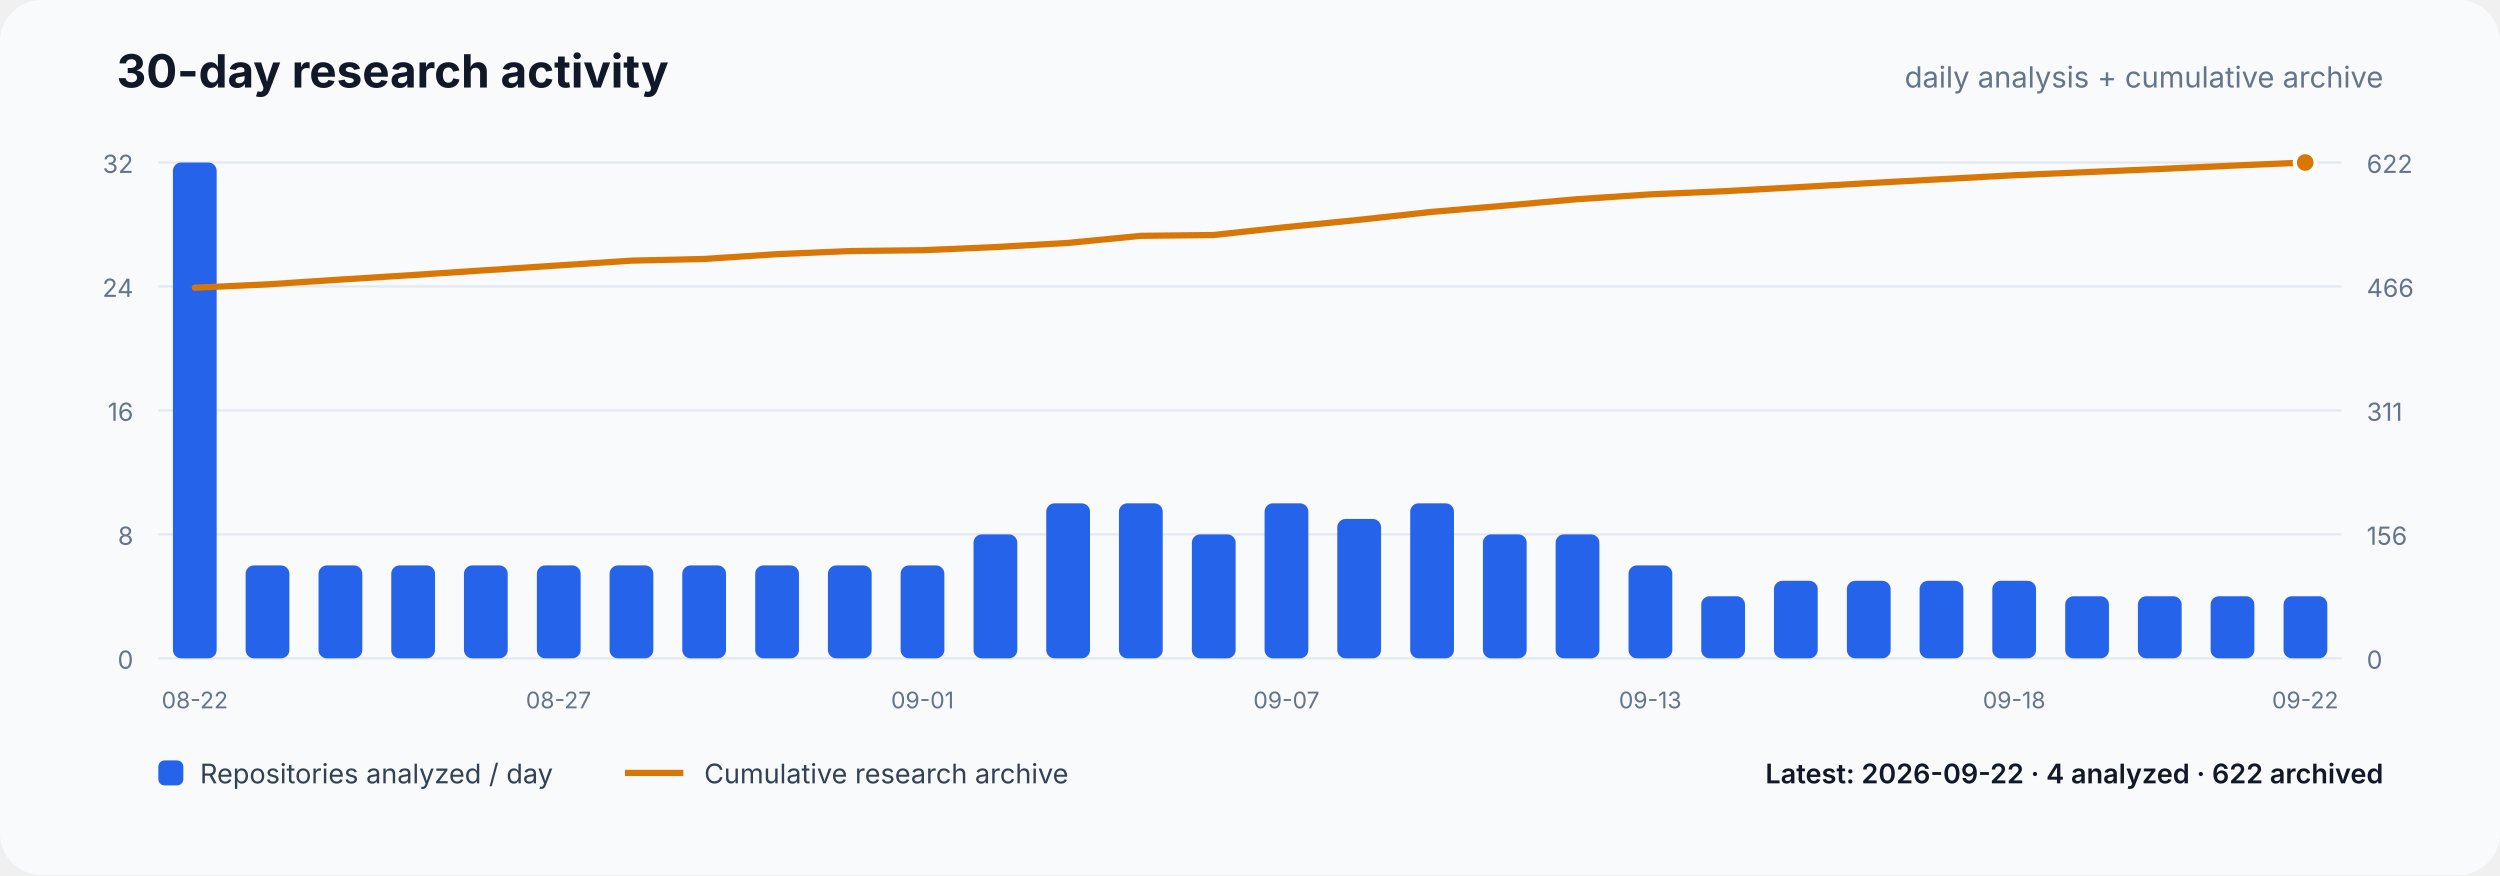
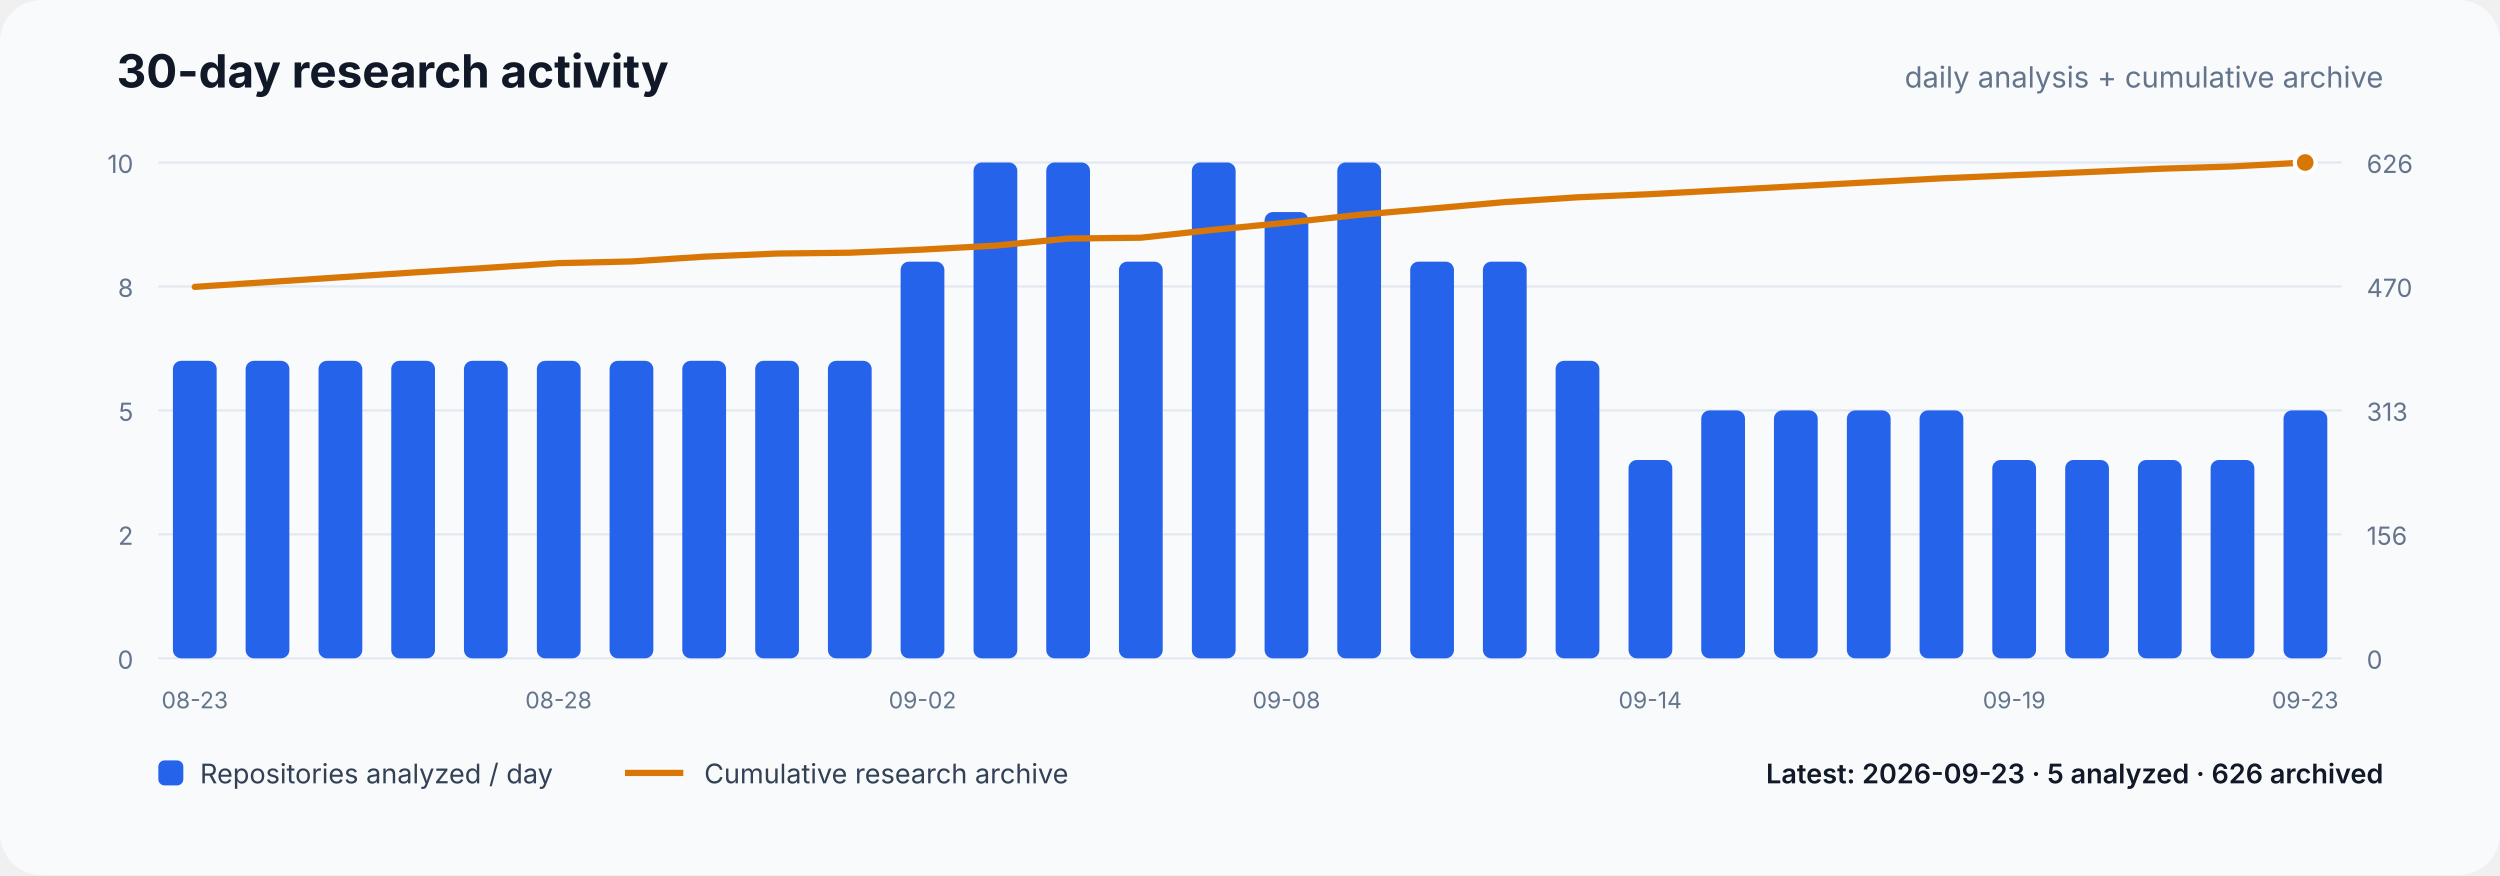
<svg xmlns="http://www.w3.org/2000/svg" width="1200" height="420" viewBox="0 0 1200 420" role="img" aria-labelledby="title desc">
  <rect width="1200" height="420" rx="20" fill="#f8fafc" />
  <text x="56" y="42" font-family="Inter,system-ui,sans-serif" font-size="22" font-weight="700" fill="#111827">30-day research activity</text>
  <text x="1144" y="42" text-anchor="end" font-family="Inter,system-ui,sans-serif" font-size="14" fill="#64748b">daily analysis + cumulative archive</text>
  <line x1="76" y1="316.0" x2="1124" y2="316.0" stroke="#e2e8f0" />
  <text x="64" y="321.0" text-anchor="end" font-family="Inter,system-ui,sans-serif" font-size="12" fill="#64748b">0</text>
  <text x="1136" y="321.0" font-family="Inter,system-ui,sans-serif" font-size="12" fill="#64748b">0</text>
  <line x1="76" y1="256.5" x2="1124" y2="256.5" stroke="#e2e8f0" />
-   <text x="64" y="261.5" text-anchor="end" font-family="Inter,system-ui,sans-serif" font-size="12" fill="#64748b">8</text>
+   <text x="64" y="261.5" text-anchor="end" font-family="Inter,system-ui,sans-serif" font-size="12" fill="#64748b">2</text>
  <text x="1136" y="261.5" font-family="Inter,system-ui,sans-serif" font-size="12" fill="#64748b">156</text>
  <line x1="76" y1="197.0" x2="1124" y2="197.0" stroke="#e2e8f0" />
-   <text x="64" y="202.0" text-anchor="end" font-family="Inter,system-ui,sans-serif" font-size="12" fill="#64748b">16</text>
-   <text x="1136" y="202.0" font-family="Inter,system-ui,sans-serif" font-size="12" fill="#64748b">311</text>
+   <text x="64" y="202.0" text-anchor="end" font-family="Inter,system-ui,sans-serif" font-size="12" fill="#64748b">5</text>
+   <text x="1136" y="202.0" font-family="Inter,system-ui,sans-serif" font-size="12" fill="#64748b">313</text>
  <line x1="76" y1="137.5" x2="1124" y2="137.5" stroke="#e2e8f0" />
-   <text x="64" y="142.5" text-anchor="end" font-family="Inter,system-ui,sans-serif" font-size="12" fill="#64748b">24</text>
-   <text x="1136" y="142.5" font-family="Inter,system-ui,sans-serif" font-size="12" fill="#64748b">466</text>
+   <text x="64" y="142.5" text-anchor="end" font-family="Inter,system-ui,sans-serif" font-size="12" fill="#64748b">8</text>
+   <text x="1136" y="142.5" font-family="Inter,system-ui,sans-serif" font-size="12" fill="#64748b">470</text>
  <line x1="76" y1="78.0" x2="1124" y2="78.0" stroke="#e2e8f0" />
-   <text x="64" y="83.0" text-anchor="end" font-family="Inter,system-ui,sans-serif" font-size="12" fill="#64748b">32</text>
-   <text x="1136" y="83.0" font-family="Inter,system-ui,sans-serif" font-size="12" fill="#64748b">622</text>
-   <rect x="83.0" y="78.0" width="21.0" height="238.0" rx="4" fill="#2563eb" />
-   <text x="93.5" y="340" text-anchor="middle" font-family="Inter,system-ui,sans-serif" font-size="11" fill="#64748b">08-22</text>
-   <rect x="117.9" y="271.4" width="21.0" height="44.6" rx="4" fill="#2563eb" />
-   <rect x="152.9" y="271.4" width="21.0" height="44.6" rx="4" fill="#2563eb" />
-   <rect x="187.8" y="271.4" width="21.0" height="44.6" rx="4" fill="#2563eb" />
-   <rect x="222.7" y="271.4" width="21.0" height="44.6" rx="4" fill="#2563eb" />
-   <rect x="257.7" y="271.4" width="21.0" height="44.6" rx="4" fill="#2563eb" />
-   <text x="268.1" y="340" text-anchor="middle" font-family="Inter,system-ui,sans-serif" font-size="11" fill="#64748b">08-27</text>
-   <rect x="292.6" y="271.4" width="21.0" height="44.6" rx="4" fill="#2563eb" />
-   <rect x="327.5" y="271.4" width="21.0" height="44.6" rx="4" fill="#2563eb" />
-   <rect x="362.5" y="271.4" width="21.0" height="44.6" rx="4" fill="#2563eb" />
-   <rect x="397.4" y="271.4" width="21.0" height="44.6" rx="4" fill="#2563eb" />
-   <rect x="432.3" y="271.4" width="21.0" height="44.6" rx="4" fill="#2563eb" />
-   <text x="442.8" y="340" text-anchor="middle" font-family="Inter,system-ui,sans-serif" font-size="11" fill="#64748b">09-01</text>
-   <rect x="467.3" y="256.5" width="21.0" height="59.5" rx="4" fill="#2563eb" />
-   <rect x="502.2" y="241.6" width="21.0" height="74.4" rx="4" fill="#2563eb" />
-   <rect x="537.1" y="241.6" width="21.0" height="74.4" rx="4" fill="#2563eb" />
-   <rect x="572.1" y="256.5" width="21.0" height="59.5" rx="4" fill="#2563eb" />
-   <rect x="607.0" y="241.6" width="21.0" height="74.4" rx="4" fill="#2563eb" />
-   <text x="617.5" y="340" text-anchor="middle" font-family="Inter,system-ui,sans-serif" font-size="11" fill="#64748b">09-07</text>
-   <rect x="641.9" y="249.1" width="21.0" height="66.9" rx="4" fill="#2563eb" />
-   <rect x="676.9" y="241.6" width="21.0" height="74.4" rx="4" fill="#2563eb" />
-   <rect x="711.8" y="256.5" width="21.0" height="59.5" rx="4" fill="#2563eb" />
-   <rect x="746.7" y="256.5" width="21.0" height="59.5" rx="4" fill="#2563eb" />
-   <rect x="781.7" y="271.4" width="21.0" height="44.6" rx="4" fill="#2563eb" />
-   <text x="792.1" y="340" text-anchor="middle" font-family="Inter,system-ui,sans-serif" font-size="11" fill="#64748b">09-13</text>
-   <rect x="816.6" y="286.2" width="21.0" height="29.8" rx="4" fill="#2563eb" />
-   <rect x="851.5" y="278.8" width="21.0" height="37.2" rx="4" fill="#2563eb" />
-   <rect x="886.5" y="278.8" width="21.0" height="37.2" rx="4" fill="#2563eb" />
-   <rect x="921.4" y="278.8" width="21.0" height="37.2" rx="4" fill="#2563eb" />
-   <rect x="956.3" y="278.8" width="21.0" height="37.2" rx="4" fill="#2563eb" />
-   <text x="966.8" y="340" text-anchor="middle" font-family="Inter,system-ui,sans-serif" font-size="11" fill="#64748b">09-18</text>
-   <rect x="991.3" y="286.2" width="21.0" height="29.8" rx="4" fill="#2563eb" />
-   <rect x="1026.2" y="286.2" width="21.0" height="29.8" rx="4" fill="#2563eb" />
-   <rect x="1061.1" y="286.2" width="21.0" height="29.8" rx="4" fill="#2563eb" />
-   <rect x="1096.1" y="286.2" width="21.0" height="29.8" rx="4" fill="#2563eb" />
-   <text x="1106.5" y="340" text-anchor="middle" font-family="Inter,system-ui,sans-serif" font-size="11" fill="#64748b">09-22</text>
-   <polyline points="93.5,138.1 128.4,136.5 163.3,134.2 198.3,132.0 233.2,129.7 268.1,127.4 303.1,125.1 338.0,124.3 372.9,122.0 407.9,120.5 442.8,120.1 477.7,118.6 512.7,116.6 547.6,113.2 582.5,112.8 617.5,109.0 652.4,105.5 687.3,101.7 722.3,98.7 757.2,95.6 792.1,93.3 827.1,91.8 862.0,89.9 896.9,87.9 931.9,86.0 966.8,84.1 1001.7,82.6 1036.7,81.1 1071.6,79.5 1106.5,78.0" fill="none" stroke="#d97706" stroke-width="3" stroke-linejoin="round" stroke-linecap="round" />
+   <text x="64" y="83.0" text-anchor="end" font-family="Inter,system-ui,sans-serif" font-size="12" fill="#64748b">10</text>
+   <text x="1136" y="83.0" font-family="Inter,system-ui,sans-serif" font-size="12" fill="#64748b">626</text>
+   <rect x="83.0" y="173.2" width="21.0" height="142.8" rx="4" fill="#2563eb" />
+   <text x="93.5" y="340" text-anchor="middle" font-family="Inter,system-ui,sans-serif" font-size="11" fill="#64748b">08-23</text>
+   <rect x="117.9" y="173.2" width="21.0" height="142.8" rx="4" fill="#2563eb" />
+   <rect x="152.9" y="173.2" width="21.0" height="142.8" rx="4" fill="#2563eb" />
+   <rect x="187.8" y="173.2" width="21.0" height="142.8" rx="4" fill="#2563eb" />
+   <rect x="222.7" y="173.2" width="21.0" height="142.8" rx="4" fill="#2563eb" />
+   <rect x="257.7" y="173.2" width="21.0" height="142.8" rx="4" fill="#2563eb" />
+   <text x="268.1" y="340" text-anchor="middle" font-family="Inter,system-ui,sans-serif" font-size="11" fill="#64748b">08-28</text>
+   <rect x="292.6" y="173.2" width="21.0" height="142.8" rx="4" fill="#2563eb" />
+   <rect x="327.5" y="173.2" width="21.0" height="142.8" rx="4" fill="#2563eb" />
+   <rect x="362.5" y="173.2" width="21.0" height="142.8" rx="4" fill="#2563eb" />
+   <rect x="397.4" y="173.2" width="21.0" height="142.8" rx="4" fill="#2563eb" />
+   <rect x="432.3" y="125.6" width="21.0" height="190.4" rx="4" fill="#2563eb" />
+   <text x="442.8" y="340" text-anchor="middle" font-family="Inter,system-ui,sans-serif" font-size="11" fill="#64748b">09-02</text>
+   <rect x="467.3" y="78.0" width="21.0" height="238.0" rx="4" fill="#2563eb" />
+   <rect x="502.2" y="78.0" width="21.0" height="238.0" rx="4" fill="#2563eb" />
+   <rect x="537.1" y="125.6" width="21.0" height="190.4" rx="4" fill="#2563eb" />
+   <rect x="572.1" y="78.0" width="21.0" height="238.0" rx="4" fill="#2563eb" />
+   <rect x="607.0" y="101.8" width="21.0" height="214.2" rx="4" fill="#2563eb" />
+   <text x="617.5" y="340" text-anchor="middle" font-family="Inter,system-ui,sans-serif" font-size="11" fill="#64748b">09-08</text>
+   <rect x="641.9" y="78.0" width="21.0" height="238.0" rx="4" fill="#2563eb" />
+   <rect x="676.9" y="125.6" width="21.0" height="190.4" rx="4" fill="#2563eb" />
+   <rect x="711.8" y="125.6" width="21.0" height="190.4" rx="4" fill="#2563eb" />
+   <rect x="746.7" y="173.2" width="21.0" height="142.8" rx="4" fill="#2563eb" />
+   <rect x="781.7" y="220.8" width="21.0" height="95.2" rx="4" fill="#2563eb" />
+   <text x="792.1" y="340" text-anchor="middle" font-family="Inter,system-ui,sans-serif" font-size="11" fill="#64748b">09-14</text>
+   <rect x="816.6" y="197.0" width="21.0" height="119.0" rx="4" fill="#2563eb" />
+   <rect x="851.5" y="197.0" width="21.0" height="119.0" rx="4" fill="#2563eb" />
+   <rect x="886.5" y="197.0" width="21.0" height="119.0" rx="4" fill="#2563eb" />
+   <rect x="921.4" y="197.0" width="21.0" height="119.0" rx="4" fill="#2563eb" />
+   <rect x="956.3" y="220.8" width="21.0" height="95.2" rx="4" fill="#2563eb" />
+   <text x="966.8" y="340" text-anchor="middle" font-family="Inter,system-ui,sans-serif" font-size="11" fill="#64748b">09-19</text>
+   <rect x="991.3" y="220.8" width="21.0" height="95.2" rx="4" fill="#2563eb" />
+   <rect x="1026.2" y="220.8" width="21.0" height="95.2" rx="4" fill="#2563eb" />
+   <rect x="1061.1" y="220.8" width="21.0" height="95.2" rx="4" fill="#2563eb" />
+   <rect x="1096.1" y="197.0" width="21.0" height="119.0" rx="4" fill="#2563eb" />
+   <text x="1106.5" y="340" text-anchor="middle" font-family="Inter,system-ui,sans-serif" font-size="11" fill="#64748b">09-23</text>
+   <polyline points="93.5,137.7 128.4,135.4 163.3,133.1 198.3,130.8 233.2,128.6 268.1,126.3 303.1,125.5 338.0,123.2 372.9,121.7 407.9,121.3 442.8,119.8 477.7,117.9 512.7,114.5 547.6,114.1 582.5,110.3 617.5,106.9 652.4,103.1 687.3,100.1 722.3,97.0 757.2,94.7 792.1,93.2 827.1,91.3 862.0,89.4 896.9,87.5 931.9,85.6 966.8,84.1 1001.7,82.6 1036.7,81.0 1071.6,79.9 1106.5,78.0" fill="none" stroke="#d97706" stroke-width="3" stroke-linejoin="round" stroke-linecap="round" />
  <circle cx="1106.5" cy="78.0" r="5" fill="#d97706" stroke="#fff" stroke-width="2" />
  <rect x="76" y="365" width="12" height="12" rx="3" fill="#2563eb" />
  <text x="96" y="376" font-family="Inter,system-ui,sans-serif" font-size="13" fill="#334155">Repositories analyzed / day</text>
  <line x1="300" y1="371" x2="328" y2="371" stroke="#d97706" stroke-width="3" />
  <text x="338" y="376" font-family="Inter,system-ui,sans-serif" font-size="13" fill="#334155">Cumulative research archive</text>
-   <text x="1144" y="376" text-anchor="end" font-family="Inter,system-ui,sans-serif" font-size="13" font-weight="600" fill="#111827">Latest: 2026-09-22 · 4 analyzed · 622 archived</text>
+   <text x="1144" y="376" text-anchor="end" font-family="Inter,system-ui,sans-serif" font-size="13" font-weight="600" fill="#111827">Latest: 2026-09-23 · 5 analyzed · 626 archived</text>
</svg>
